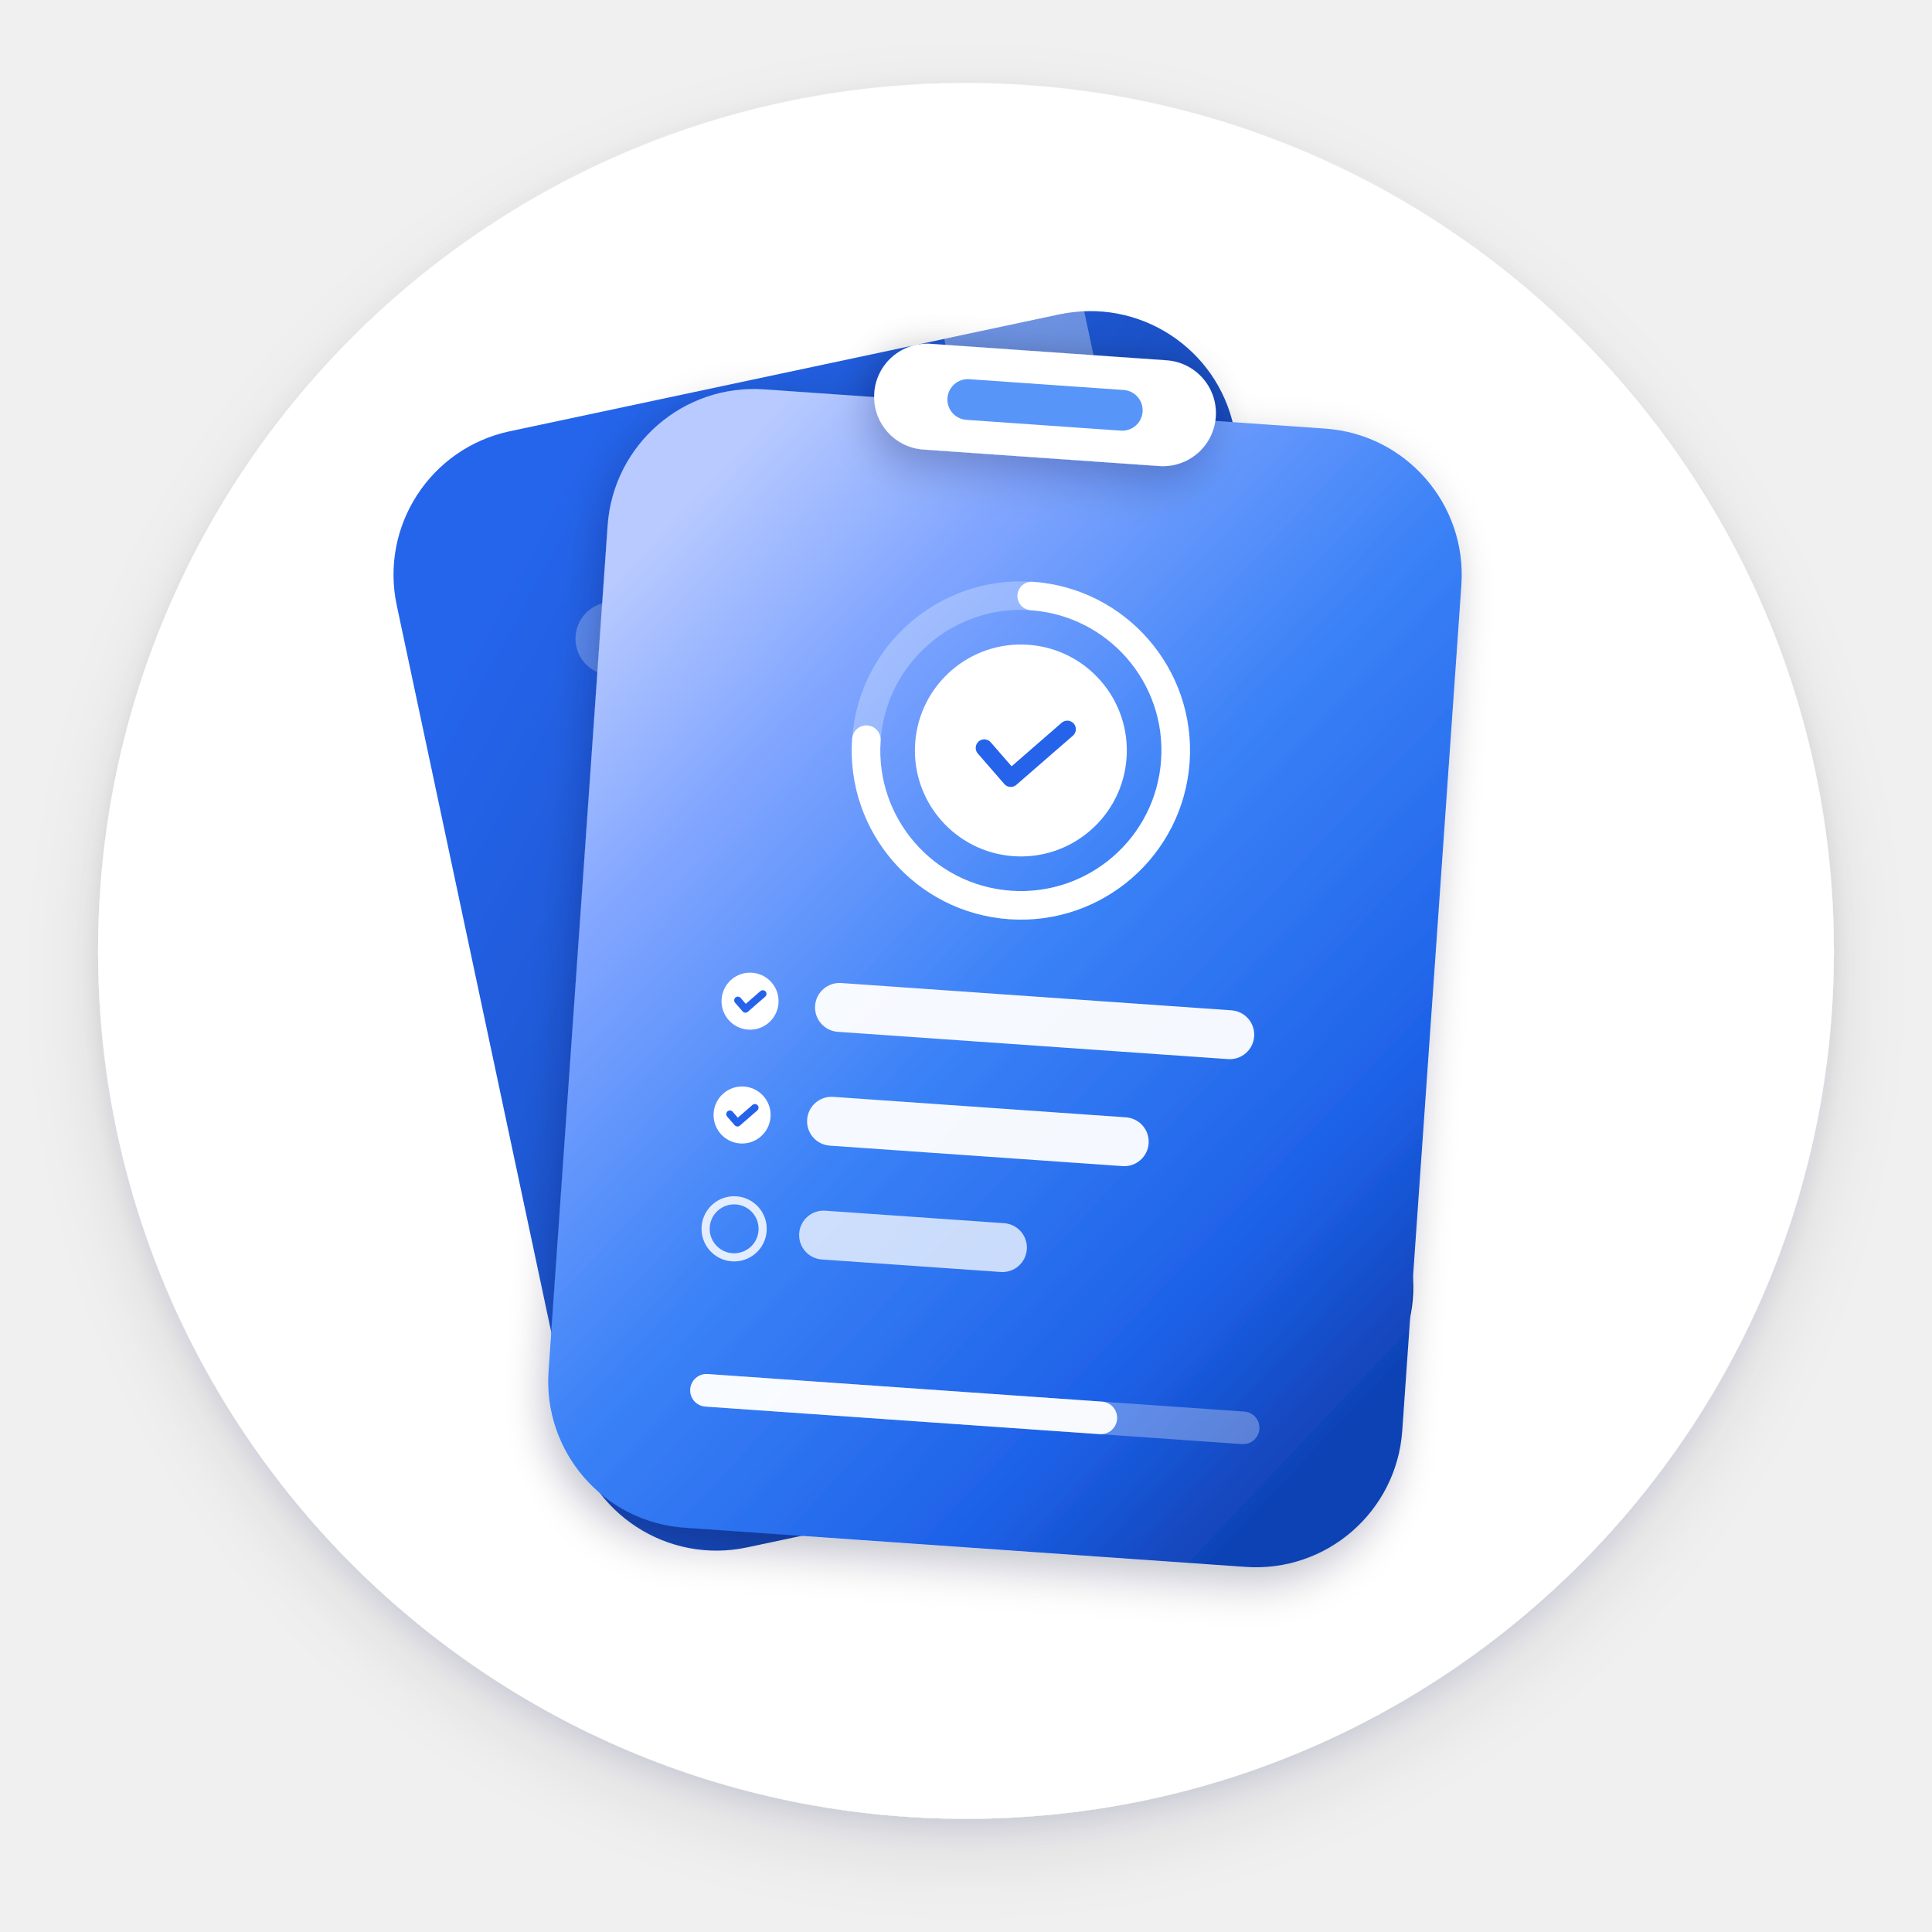
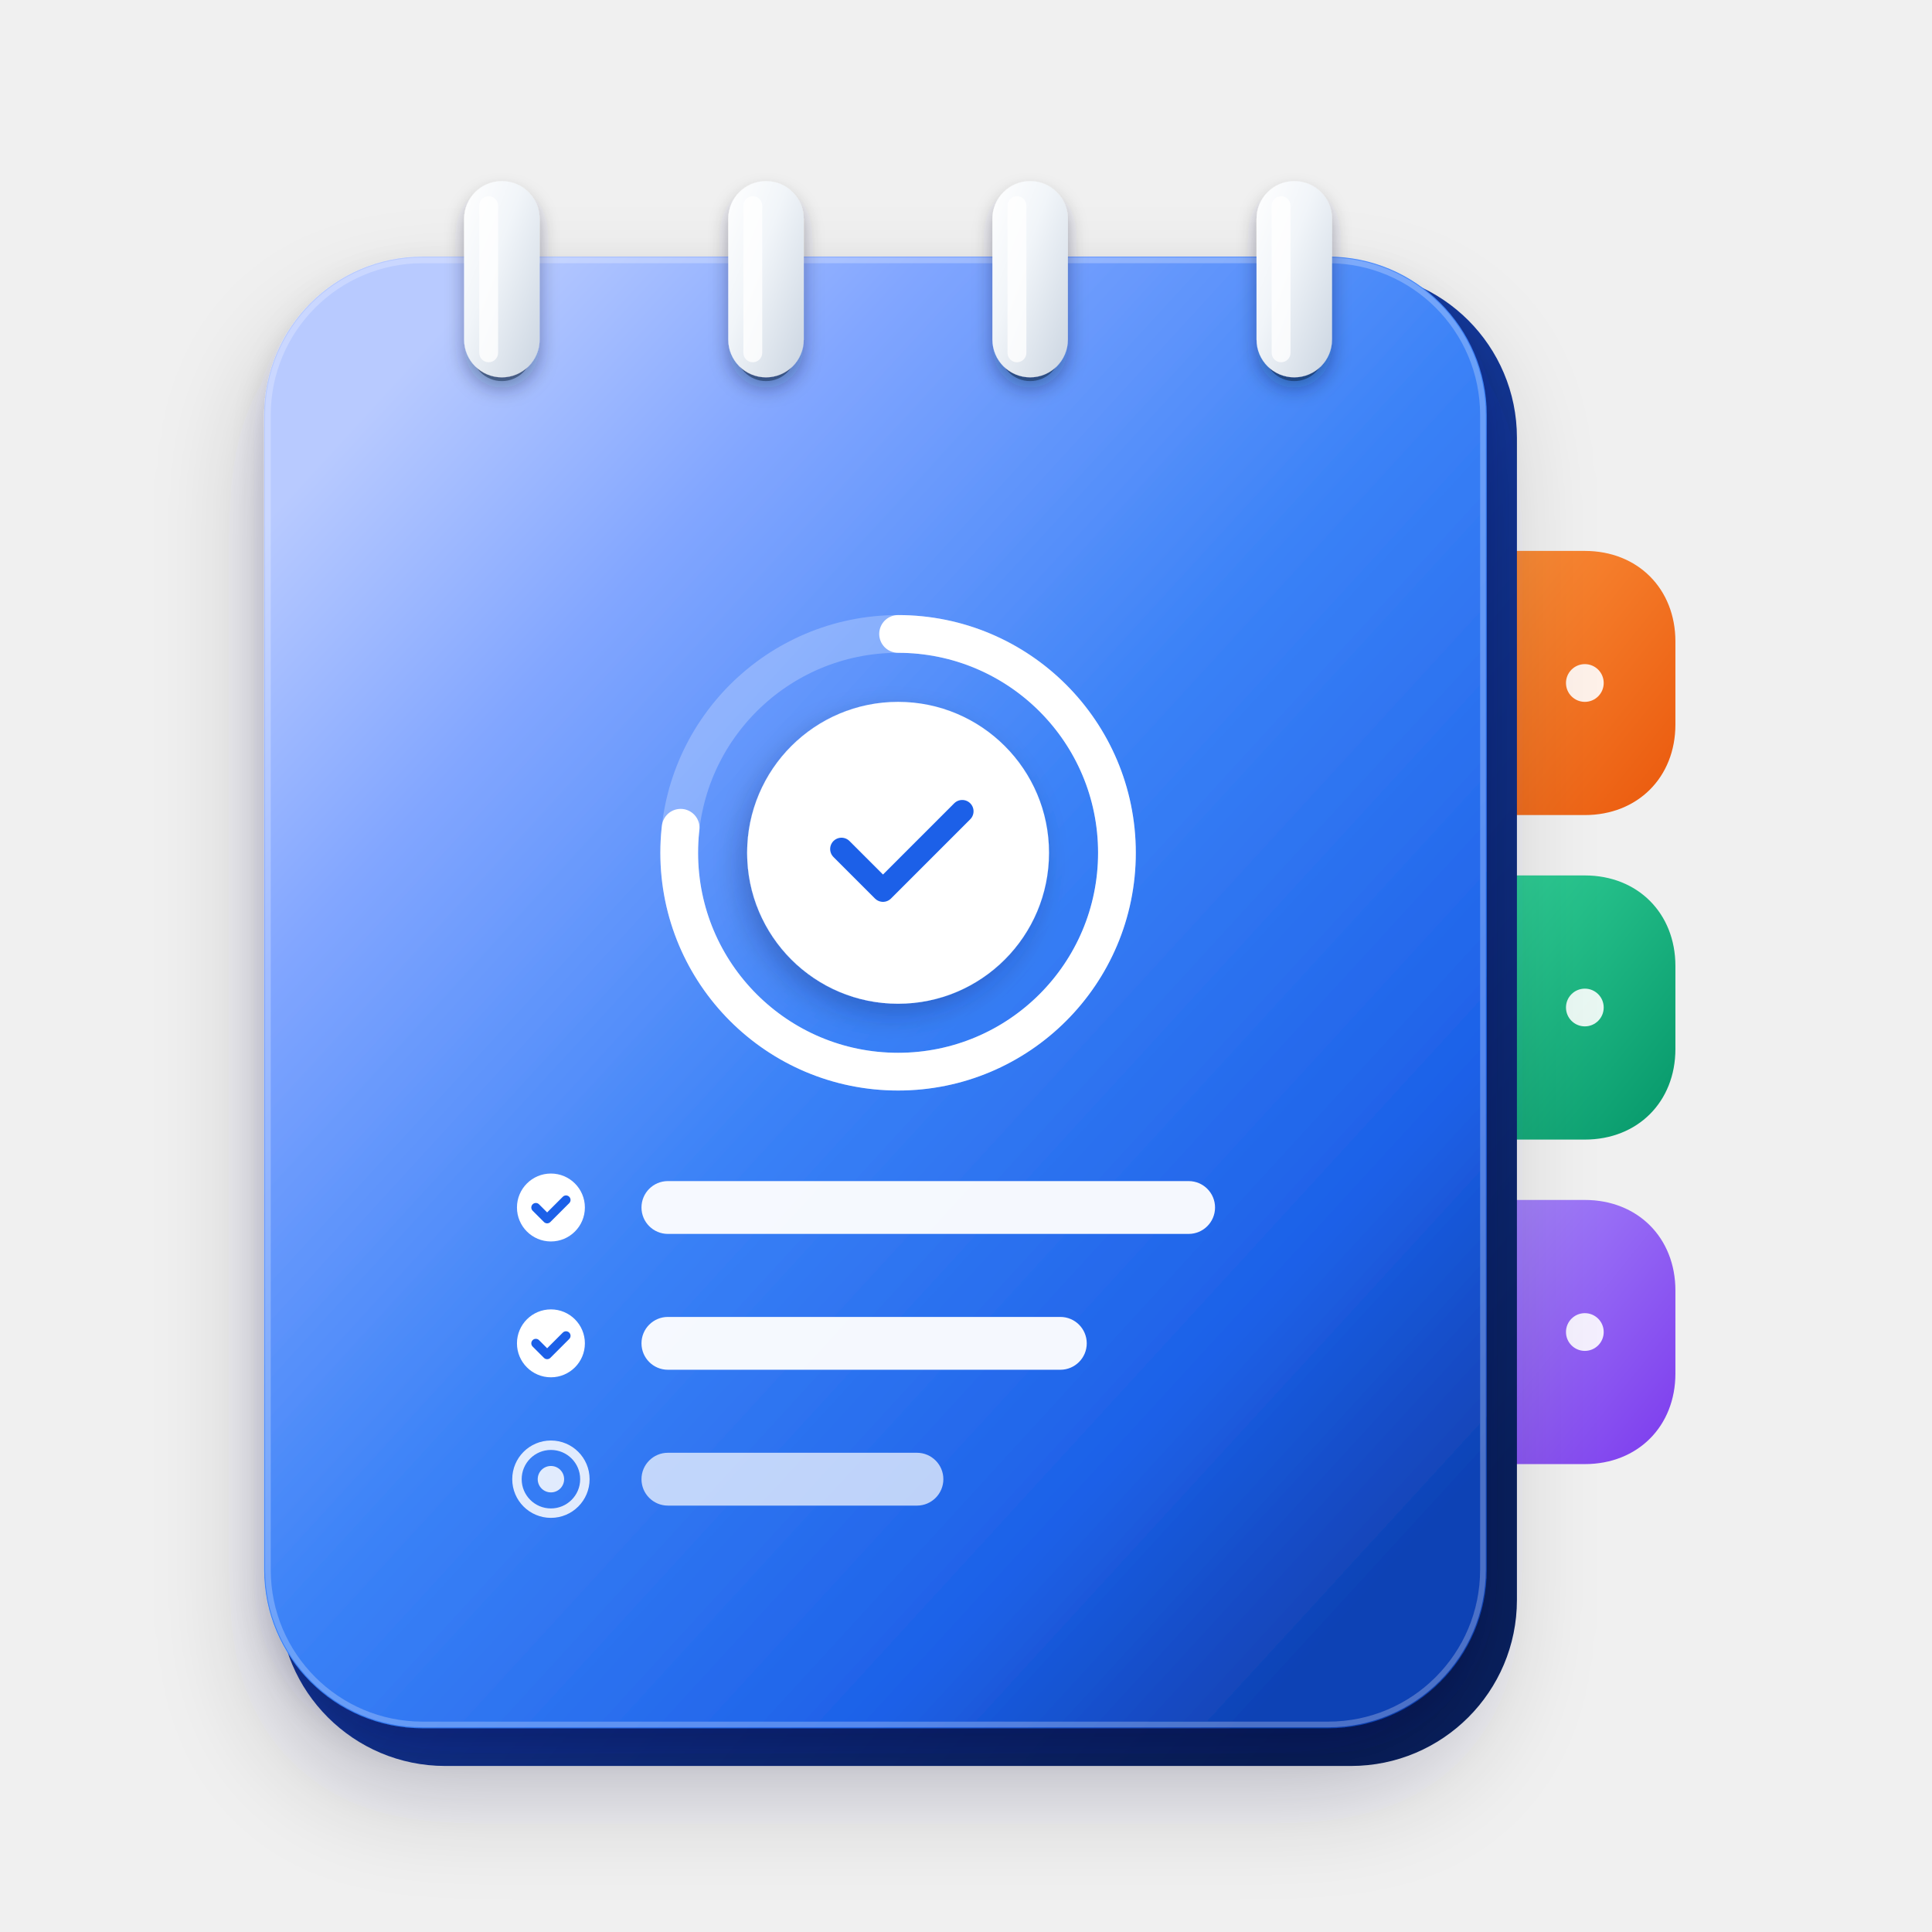
<svg xmlns="http://www.w3.org/2000/svg" width="512" height="512" viewBox="0 0 512 512" fill="none">
  <defs>
-     <linearGradient id="nHeroGrad" x1="12%" y1="8%" x2="88%" y2="92%">
+     <linearGradient id="heroGrad" x1="12%" y1="8%" x2="88%" y2="92%">
      <stop offset="0%" stop-color="#b8caff" />
      <stop offset="20%" stop-color="#82a6ff" />
      <stop offset="50%" stop-color="#3b82f7" />
      <stop offset="82%" stop-color="#1d61e8" />
      <stop offset="100%" stop-color="#1042b5" />
    </linearGradient>
-     <linearGradient id="nRearGrad" x1="15%" y1="10%" x2="85%" y2="90%">
-       <stop offset="0%" stop-color="#2565ec" />
-       <stop offset="100%" stop-color="#0e3a9c" />
+     <linearGradient id="spineGrad" x1="10%" y1="10%" x2="90%" y2="90%">
+       <stop offset="0%" stop-color="#1d4ed8" />
+       <stop offset="100%" stop-color="#09215c" />
    </linearGradient>
-     <linearGradient id="nMidGrad" x1="15%" y1="10%" x2="85%" y2="90%">
-       <stop offset="0%" stop-color="#4e8aff" />
-       <stop offset="100%" stop-color="#184ec6" />
+     <linearGradient id="ringGrad" x1="0%" y1="0%" x2="100%" y2="100%">
+       <stop offset="0%" stop-color="#ffffff" />
+       <stop offset="40%" stop-color="#f1f5f9" />
+       <stop offset="100%" stop-color="#cbd5e1" />
    </linearGradient>
-     <filter id="nLayerShadow" x="-25%" y="-25%" width="150%" height="150%">
-       <feGaussianBlur in="SourceAlpha" stdDeviation="5" result="blur" />
-       <feOffset in="blur" dx="-1" dy="4" result="off" />
-       <feFlood flood-color="#06163a" flood-opacity="0.24" result="col" />
-       <feComposite in="col" in2="off" operator="in" result="shad" />
+     <linearGradient id="tabOrange" x1="0%" y1="0%" x2="100%" y2="100%">
+       <stop offset="0%" stop-color="#fb923c" />
+       <stop offset="100%" stop-color="#ea580c" />
+     </linearGradient>
+     <linearGradient id="tabEmerald" x1="0%" y1="0%" x2="100%" y2="100%">
+       <stop offset="0%" stop-color="#34d399" />
+       <stop offset="100%" stop-color="#059669" />
+     </linearGradient>
+     <linearGradient id="tabPurple" x1="0%" y1="0%" x2="100%" y2="100%">
+       <stop offset="0%" stop-color="#a78bfa" />
+       <stop offset="100%" stop-color="#7c3aed" />
+     </linearGradient>
+     <filter id="binderShadow" x="-25%" y="-20%" width="150%" height="145%">
+       <feGaussianBlur in="SourceAlpha" stdDeviation="14" result="blur1" />
+       <feOffset in="blur1" dx="0" dy="16" result="offset1" />
+       <feFlood flood-color="#06163a" flood-opacity="0.24" result="color1" />
+       <feComposite in="color1" in2="offset1" operator="in" result="shadow1" />
+       <feGaussianBlur in="SourceAlpha" stdDeviation="4" result="blur2" />
+       <feOffset in="blur2" dx="0" dy="4" result="offset2" />
+       <feFlood flood-color="#06163a" flood-opacity="0.16" result="color2" />
+       <feComposite in="color2" in2="offset2" operator="in" result="shadow2" />
      <feMerge>
-         <feMergeNode in="shad" />
+         <feMergeNode in="shadow1" />
+         <feMergeNode in="shadow2" />
        <feMergeNode in="SourceGraphic" />
      </feMerge>
    </filter>
-     <filter id="circleBaseShadow" x="-10%" y="-10%" width="120%" height="125%">
-       <feGaussianBlur in="SourceAlpha" stdDeviation="10" result="b1" />
-       <feOffset in="b1" dx="0" dy="8" result="o1" />
-       <feFlood flood-color="#091e42" flood-opacity="0.10" result="c1" />
-       <feComposite in="c1" in2="o1" operator="in" result="s1" />
-       <feGaussianBlur in="SourceAlpha" stdDeviation="3" result="b2" />
-       <feOffset in="b2" dx="0" dy="2.5" result="o2" />
-       <feFlood flood-color="#091e42" flood-opacity="0.08" result="c2" />
-       <feComposite in="c2" in2="o2" operator="in" result="s2" />
+     <filter id="tabShadow" x="-25%" y="-25%" width="150%" height="150%">
+       <feGaussianBlur in="SourceAlpha" stdDeviation="3.5" result="b" />
+       <feOffset in="b" dx="-2" dy="3" result="o" />
+       <feFlood flood-color="#06163a" flood-opacity="0.22" result="c" />
+       <feComposite in="c" in2="o" operator="in" result="s" />
      <feMerge>
-         <feMergeNode in="s1" />
-         <feMergeNode in="s2" />
+         <feMergeNode in="s" />
+         <feMergeNode in="SourceGraphic" />
+       </feMerge>
+     </filter>
+     <filter id="ringShadow" x="-30%" y="-30%" width="160%" height="160%">
+       <feGaussianBlur in="SourceAlpha" stdDeviation="2.5" result="rb" />
+       <feOffset in="rb" dx="0" dy="3" result="ro" />
+       <feFlood flood-color="#06163a" flood-opacity="0.35" result="rc" />
+       <feComposite in="rc" in2="ro" operator="in" result="rs" />
+       <feMerge>
+         <feMergeNode in="rs" />
        <feMergeNode in="SourceGraphic" />
      </feMerge>
    </filter>
  </defs>
-   <circle cx="256" cy="252" r="230" fill="#ffffff" filter="url(#circleBaseShadow)" />
-   <g transform="translate(256, 252) scale(1.08)">
-     <g transform="rotate(-12) translate(-14, -8)">
-       <rect x="-105" y="-140" width="210" height="280" rx="36" fill="url(#nRearGrad)" />
-       <path d="M 40 -140 L 75 -140 L 75 -100 L 57.5 -112 L 40 -100 Z" fill="#ffffff" opacity="0.35" />
-       <circle cx="-55" cy="-85" r="9" fill="#ffffff" opacity="0.25" />
-       <circle cx="-25" cy="-85" r="9" fill="#ffffff" opacity="0.25" />
-       <circle cx="5" cy="-85" r="9" fill="#ffffff" opacity="0.25" />
+   <g transform="translate(238, 258)">
+     <g transform="translate(150, -112)">
+       <path d="M 0 0 L 32 0 C 46 0 56 10 56 24 L 56 46 C 56 60 46 70 32 70 L 0 70 Z" fill="url(#tabOrange)" />
+       <circle cx="32" cy="35" r="5" fill="#ffffff" opacity="0.9" />
    </g>
-     <g transform="rotate(4) translate(10, 6)" filter="url(#nLayerShadow)">
-       <rect x="-105" y="-140" width="210" height="280" rx="36" fill="url(#nHeroGrad)" />
-       <rect x="-42" y="-154" width="84" height="26" rx="13" fill="#ffffff" filter="url(#nLayerShadow)" />
-       <rect x="-24" y="-146" width="48" height="10" rx="5" fill="#3b82f7" opacity="0.85" />
-       <g transform="translate(0, -56)">
-         <circle cx="0" cy="0" r="38" fill="none" stroke="#ffffff" stroke-width="7" opacity="0.28" />
-         <path d="M 0 -38 A 38 38 0 1 1 -38 0" fill="none" stroke="#ffffff" stroke-width="7" stroke-linecap="round" />
-         <circle cx="0" cy="0" r="26" fill="#ffffff" />
-         <path d="M -9 0 L -2 7 L 11 -6" fill="none" stroke="#2563eb" stroke-width="4.2" stroke-linecap="round" stroke-linejoin="round" />
+     <g transform="translate(150, -26)">
+       <path d="M 0 0 L 32 0 C 46 0 56 10 56 24 L 56 46 C 56 60 46 70 32 70 L 0 70 Z" fill="url(#tabEmerald)" />
+       <circle cx="32" cy="35" r="5" fill="#ffffff" opacity="0.9" />
+     </g>
+     <g transform="translate(150, 60)">
+       <path d="M 0 0 L 32 0 C 46 0 56 10 56 24 L 56 46 C 56 60 46 70 32 70 L 0 70 Z" fill="url(#tabPurple)" />
+       <circle cx="32" cy="35" r="5" fill="#ffffff" opacity="0.9" />
+     </g>
+     <rect x="-164" y="-186" width="328" height="396" rx="44" fill="url(#spineGrad)" />
+     <g filter="url(#binderShadow)">
+       <rect x="-168" y="-190" width="324" height="390" rx="42" fill="url(#heroGrad)" />
+       <rect x="-167" y="-189" width="322" height="388" rx="41" fill="none" stroke="rgba(255,255,255,0.25)" stroke-width="1.5" />
+       <g opacity="0.45">
+         <circle cx="-105" cy="-165" r="8" fill="#06163a" />
+         <circle cx="-35" cy="-165" r="8" fill="#06163a" />
+         <circle cx="35" cy="-165" r="8" fill="#06163a" />
+         <circle cx="105" cy="-165" r="8" fill="#06163a" />
      </g>
-       <g transform="translate(0, 10)">
-         <circle cx="-62" cy="0" r="7" fill="#ffffff" />
-         <path d="M -65 0 L -63 2 L -59 -2" fill="none" stroke="#2563eb" stroke-width="1.8" stroke-linecap="round" stroke-linejoin="round" />
-         <rect x="-46" y="-6" width="108" height="12" rx="6" fill="#ffffff" opacity="0.95" />
+       <g transform="translate(0, -32)">
+         <circle cx="0" cy="0" r="58" fill="none" stroke="#ffffff" stroke-width="10" opacity="0.25" />
+         <circle cx="0" cy="0" r="58" fill="none" stroke="#ffffff" stroke-width="10" stroke-linecap="round" stroke-dasharray="280 365" stroke-dashoffset="0" transform="rotate(-90)" />
+         <circle cx="0" cy="0" r="40" fill="#ffffff" filter="url(#tabShadow)" />
+         <path d="M -15 -1 L -4 10 L 17 -11" fill="none" stroke="#1d61e8" stroke-width="6" stroke-linecap="round" stroke-linejoin="round" />
      </g>
-       <g transform="translate(0, 38)">
-         <circle cx="-62" cy="0" r="7" fill="#ffffff" />
-         <path d="M -65 0 L -63 2 L -59 -2" fill="none" stroke="#2563eb" stroke-width="1.8" stroke-linecap="round" stroke-linejoin="round" />
-         <rect x="-46" y="-6" width="84" height="12" rx="6" fill="#ffffff" opacity="0.95" />
+       <g transform="translate(0, 62)">
+         <circle cx="-92" cy="0" r="9" fill="#ffffff" />
+         <path d="M -96 0 L -93 3 L -88 -2" fill="none" stroke="#1d61e8" stroke-width="2.4" stroke-linecap="round" stroke-linejoin="round" />
+         <rect x="-68" y="-7" width="152" height="14" rx="7" fill="#ffffff" opacity="0.95" />
      </g>
-       <g transform="translate(0, 66)">
-         <circle cx="-62" cy="0" r="7" fill="none" stroke="#ffffff" stroke-width="2" opacity="0.85" />
-         <rect x="-46" y="-6" width="56" height="12" rx="6" fill="#ffffff" opacity="0.75" />
+       <g transform="translate(0, 98)">
+         <circle cx="-92" cy="0" r="9" fill="#ffffff" />
+         <path d="M -96 0 L -93 3 L -88 -2" fill="none" stroke="#1d61e8" stroke-width="2.4" stroke-linecap="round" stroke-linejoin="round" />
+         <rect x="-68" y="-7" width="118" height="14" rx="7" fill="#ffffff" opacity="0.95" />
      </g>
-       <g transform="translate(0, 102)">
-         <rect x="-70" y="0" width="140" height="8" rx="4" fill="#ffffff" opacity="0.30" />
-         <rect x="-70" y="0" width="105" height="8" rx="4" fill="#ffffff" opacity="0.95" />
+       <g transform="translate(0, 134)">
+         <circle cx="-92" cy="0" r="9" fill="none" stroke="#ffffff" stroke-width="2.5" opacity="0.85" />
+         <circle cx="-92" cy="0" r="3.5" fill="#ffffff" opacity="0.85" />
+         <rect x="-68" y="-7" width="80" height="14" rx="7" fill="#ffffff" opacity="0.70" />
      </g>
+     </g>
+     <g filter="url(#ringShadow)">
+       <rect x="-115" y="-210" width="20" height="52" rx="10" fill="url(#ringGrad)" />
+       <rect x="-111" y="-206" width="5" height="44" rx="2.5" fill="#ffffff" opacity="0.8" />
+       <rect x="-45" y="-210" width="20" height="52" rx="10" fill="url(#ringGrad)" />
+       <rect x="-41" y="-206" width="5" height="44" rx="2.5" fill="#ffffff" opacity="0.8" />
+       <rect x="25" y="-210" width="20" height="52" rx="10" fill="url(#ringGrad)" />
+       <rect x="29" y="-206" width="5" height="44" rx="2.5" fill="#ffffff" opacity="0.8" />
+       <rect x="95" y="-210" width="20" height="52" rx="10" fill="url(#ringGrad)" />
+       <rect x="99" y="-206" width="5" height="44" rx="2.5" fill="#ffffff" opacity="0.8" />
    </g>
  </g>
</svg>
